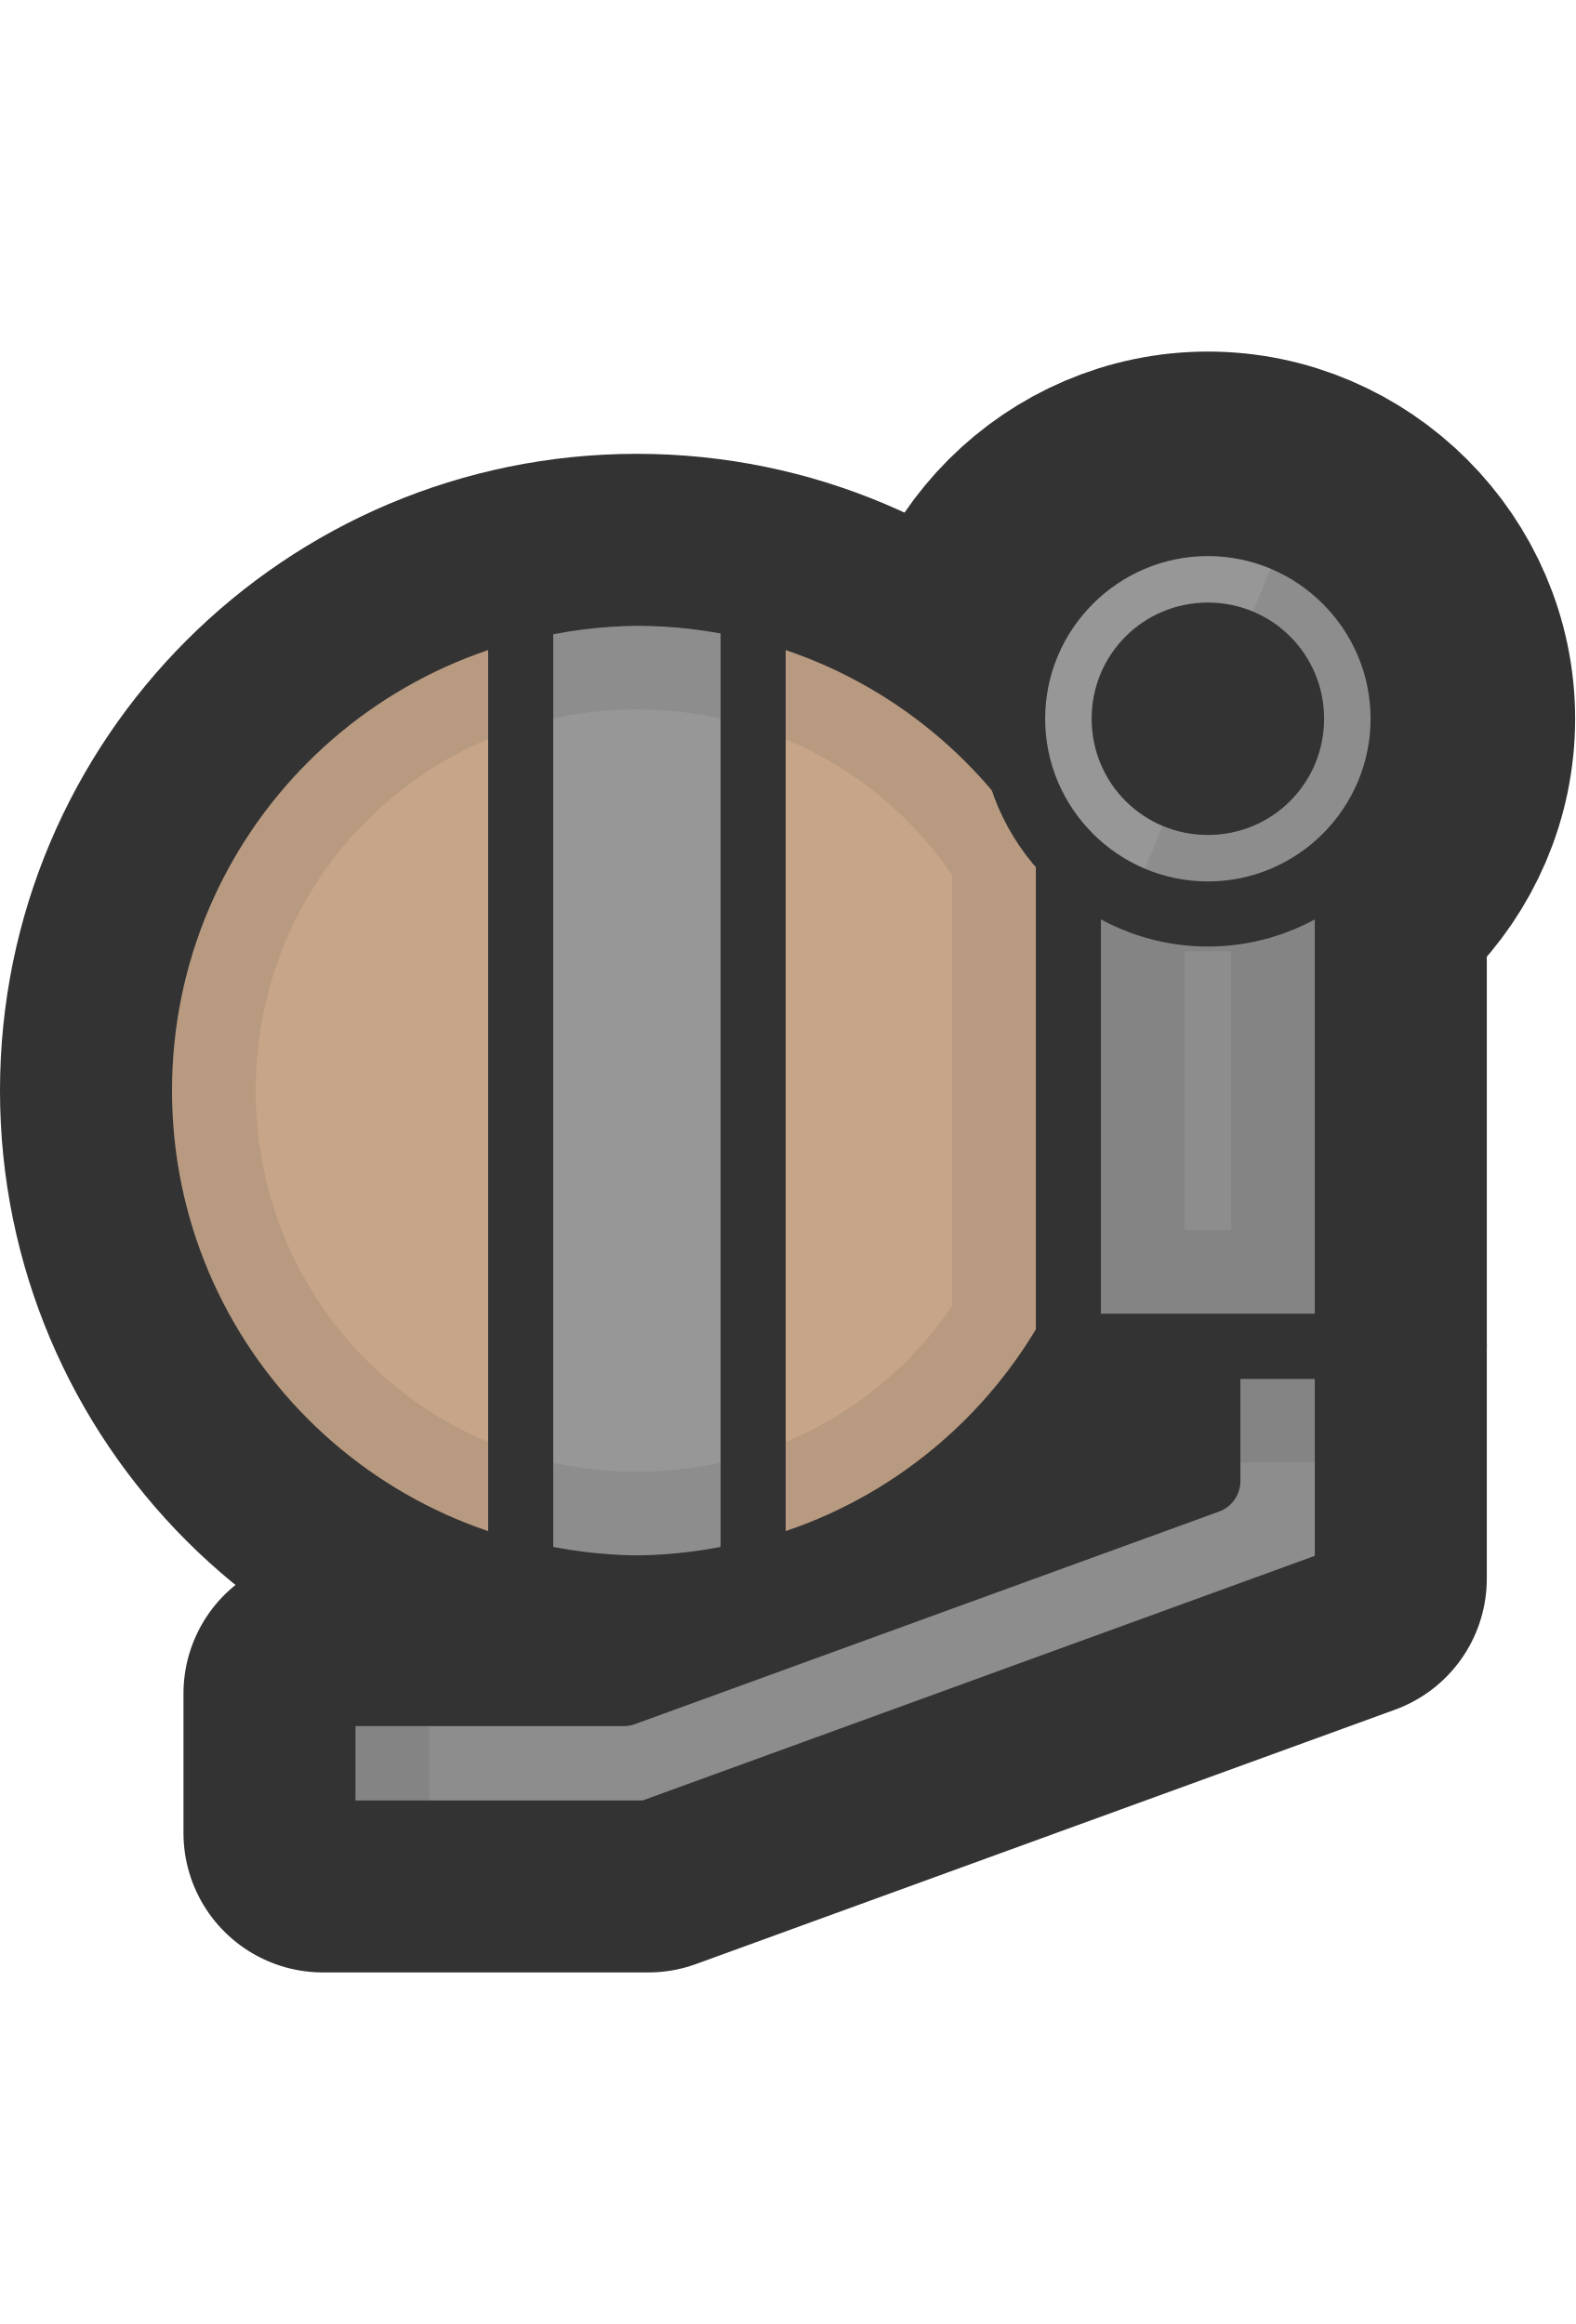
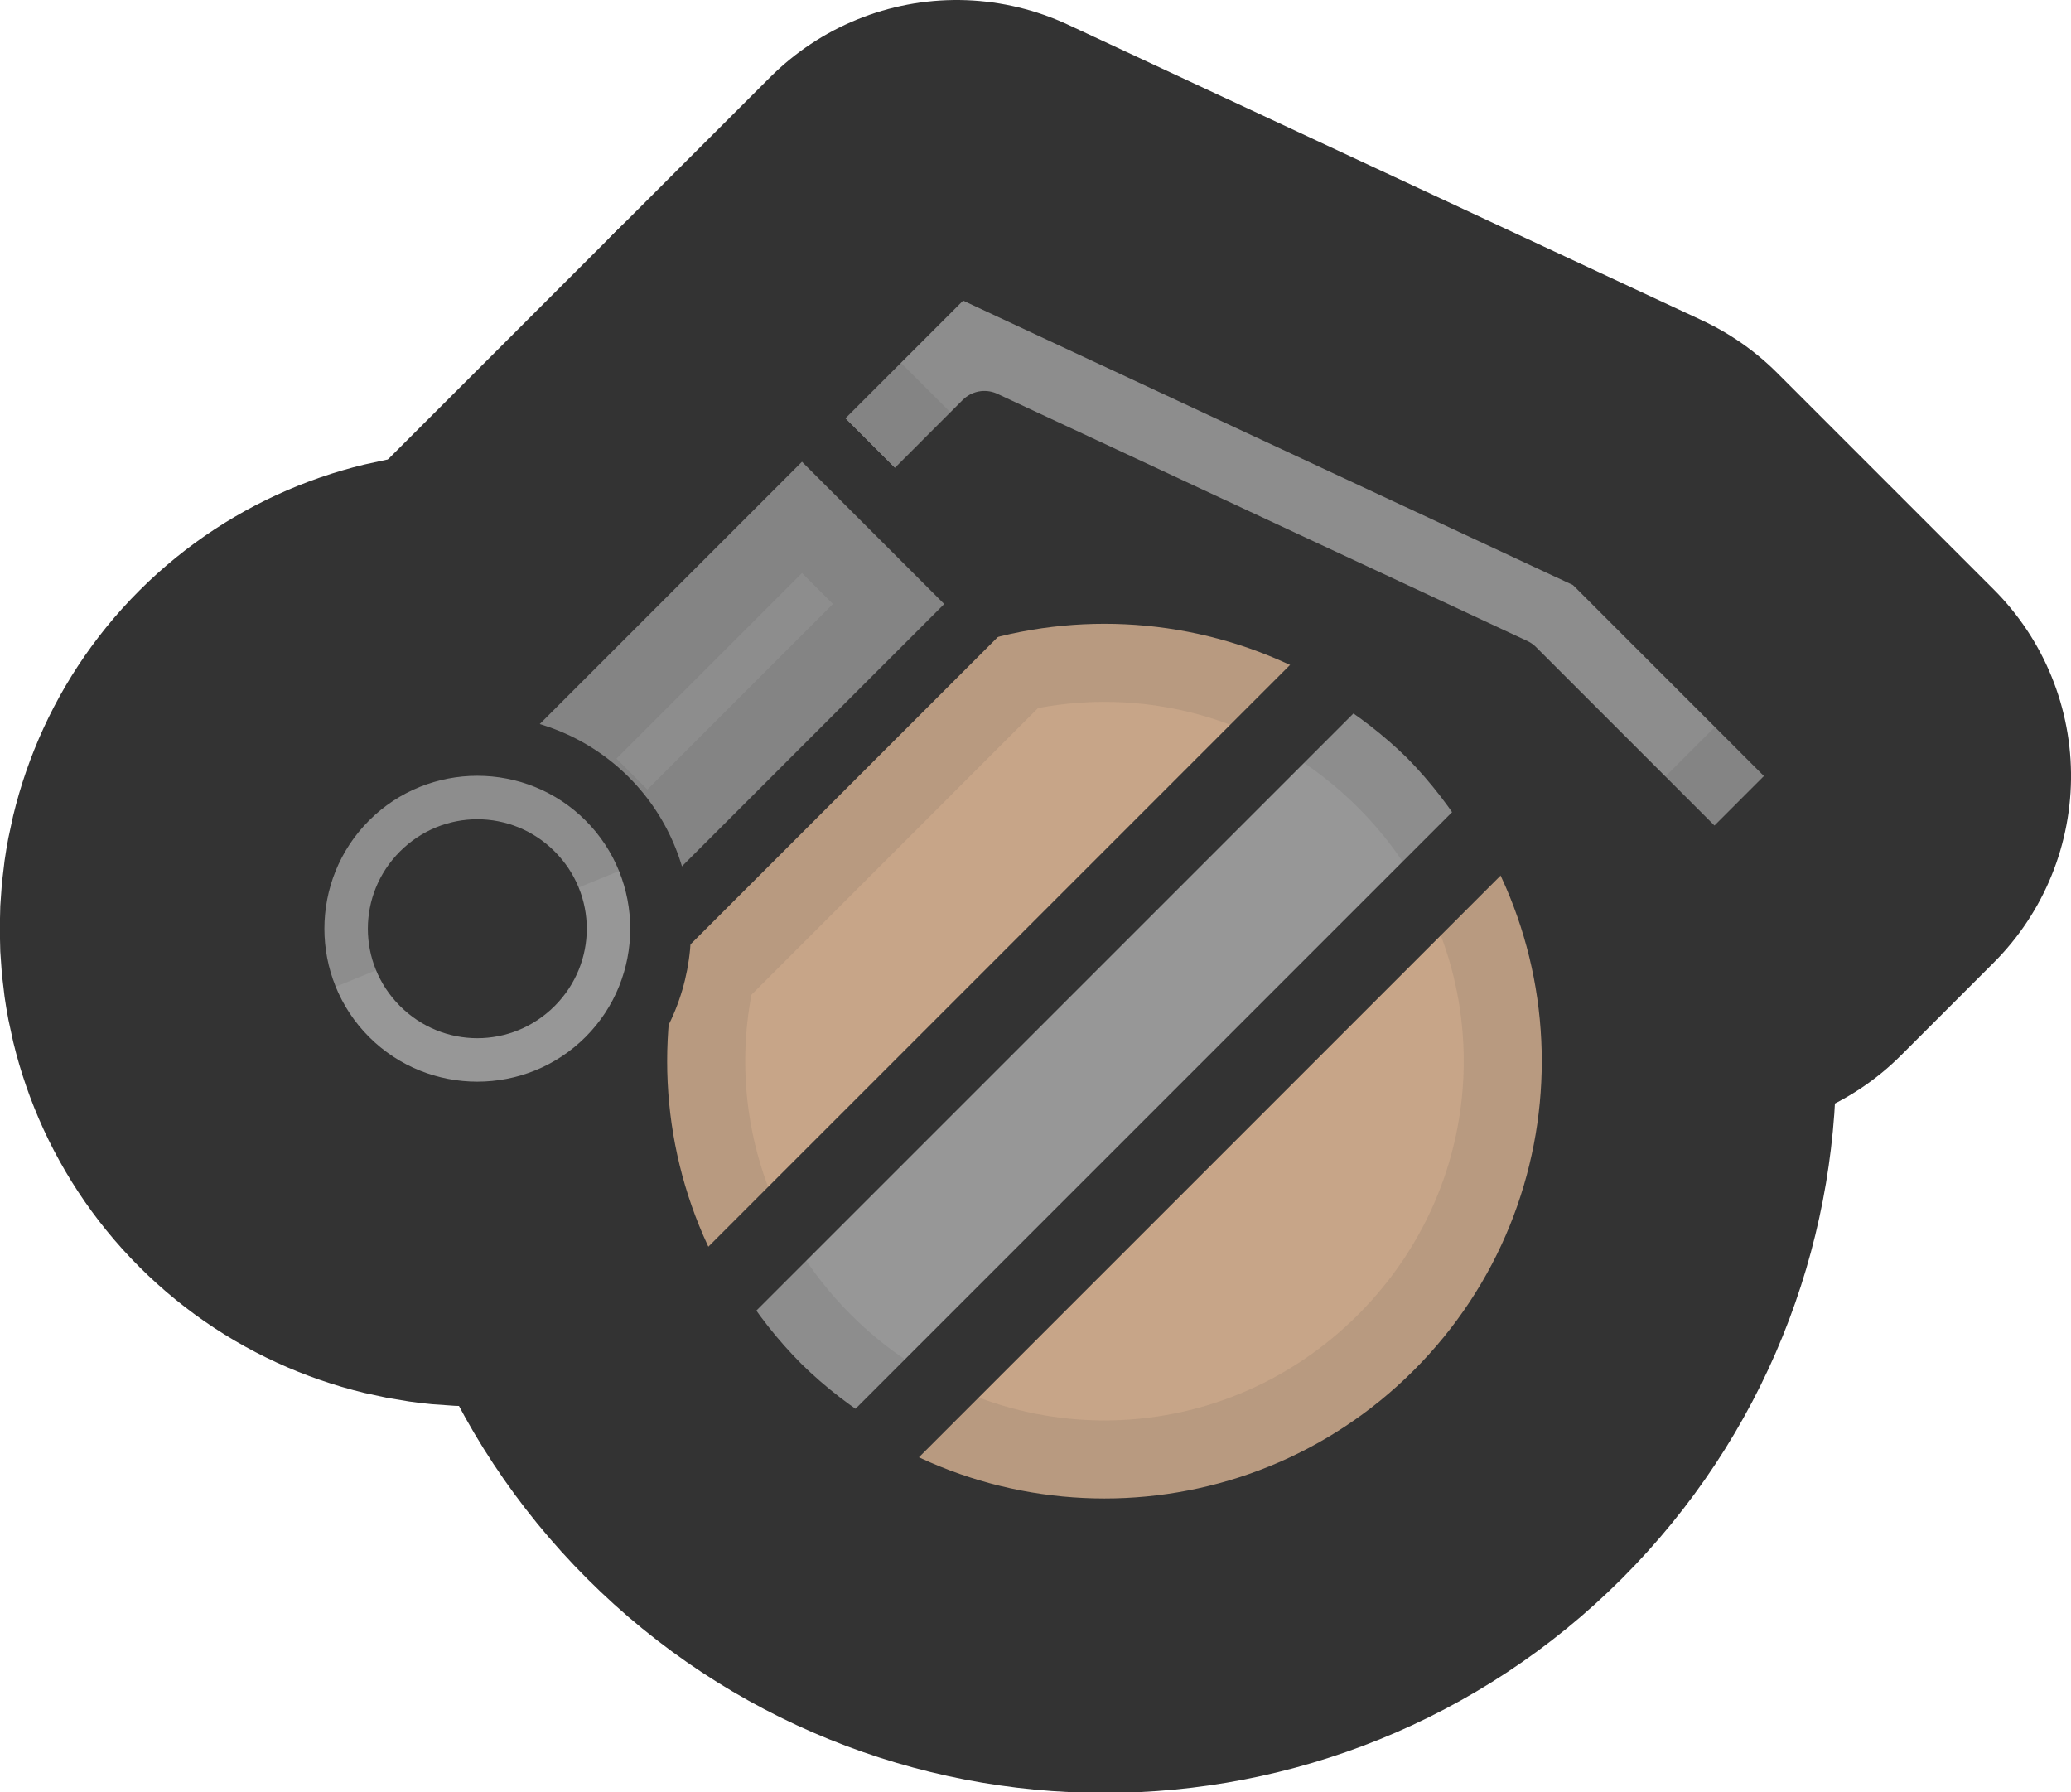
- <svg xmlns="http://www.w3.org/2000/svg" width="169.407mm" height="250mm" viewBox="0 0 169.407 250" version="1.1" id="svg5" xml:space="preserve">
+ <svg xmlns="http://www.w3.org/2000/svg" width="78.505mm" height="67.895mm" viewBox="0 0 78.505 67.895" version="1.1" id="svg5" xml:space="preserve">
  <defs id="defs2">
    <rect x="-298.081" y="49.68" width="586.225" height="308.017" id="rect5" />
    <rect x="94.752" y="83.439" width="466.69" height="236.174" id="rect9" />
    <clipPath clipPathUnits="userSpaceOnUse" id="clipPath1">
      <rect style="fill:#7d7d7d;fill-opacity:1;stroke:#333333;stroke-width:7;stroke-linecap:round;stroke-linejoin:round;stroke-dasharray:none;stroke-opacity:1" id="rect4" width="30" height="40" x="102.578" y="23" ry="13.096" />
    </clipPath>
    <clipPath clipPathUnits="userSpaceOnUse" id="clipPath1-6">
      <rect style="fill:#7d7d7d;fill-opacity:1;stroke:#333333;stroke-width:7;stroke-linecap:round;stroke-linejoin:round;stroke-dasharray:none;stroke-opacity:1" id="rect4-9" width="30" height="40" x="102.578" y="23" ry="13.096" />
    </clipPath>
    <clipPath clipPathUnits="userSpaceOnUse" id="clipPath2">
      <path id="path2" style="fill:#979797;fill-opacity:1;stroke:#333333;stroke-width:0;stroke-linecap:round;stroke-linejoin:round;stroke-dasharray:none;stroke-opacity:0.1" d="M 181.632,53.75 V 183.75 c -3e-5,6.904 15.67,12.5 35,12.5 19.33,9e-5 35,-5.596 35,-12.5 V 53.75 c 2e-5,6.904 -15.67,12.5 -35,12.5 -19.33,-1.1e-5 -35,-5.596 -35,-12.5 z" />
    </clipPath>
    <filter id="mask-powermask-path-effect3_inverse" style="color-interpolation-filters:sRGB" height="100" width="100" x="-50" y="-50">
      <feColorMatrix id="mask-powermask-path-effect3_primitive1" values="1" type="saturate" result="fbSourceGraphic" />
      <feColorMatrix id="mask-powermask-path-effect3_primitive2" values="-1 0 0 0 1 0 -1 0 0 1 0 0 -1 0 1 0 0 0 1 0 " in="fbSourceGraphic" />
    </filter>
    <clipPath clipPathUnits="userSpaceOnUse" id="clipPath3">
      <ellipse style="fill:#7d7d7d;stroke:none;stroke-width:7;stroke-linecap:round;stroke-linejoin:round;stroke-dasharray:none" id="ellipse3" ry="12.5" rx="35" cy="9.585" cx="89.131" />
    </clipPath>
    <clipPath clipPathUnits="userSpaceOnUse" id="clipPath3-4">
      <ellipse style="fill:#7d7d7d;stroke:none;stroke-width:7;stroke-linecap:round;stroke-linejoin:round;stroke-dasharray:none" id="ellipse3-2" ry="12.5" rx="35" cy="9.585" cx="89.131" />
    </clipPath>
    <clipPath clipPathUnits="userSpaceOnUse" id="clipPath10">
      <path style="fill:#8d8d8d;fill-opacity:1;stroke:none;stroke-width:7;stroke-linecap:round;stroke-linejoin:round;stroke-dasharray:none;stroke-opacity:1" d="m 149.518,15 h 20 V 0 h 25 v -20 l -15,-10 h -30 z" id="path10" />
    </clipPath>
    <clipPath clipPathUnits="userSpaceOnUse" id="clipPath11">
      <path style="fill:#8d8d8d;fill-opacity:1;stroke:none;stroke-width:7;stroke-linecap:round;stroke-linejoin:round;stroke-dasharray:none;stroke-opacity:1" d="m 195.852,-36.696 h 20 v -15 h 30 v -20 l -20,-10 h -30 z" id="path11" />
    </clipPath>
    <clipPath clipPathUnits="userSpaceOnUse" id="clipPath11-3">
      <path style="fill:#8d8d8d;fill-opacity:1;stroke:none;stroke-width:7;stroke-linecap:round;stroke-linejoin:round;stroke-dasharray:none;stroke-opacity:1" d="m 195.852,-36.696 h 20 v -15 h 30 v -20 l -20,-10 h -30 z" id="path11-5" />
    </clipPath>
    <clipPath clipPathUnits="userSpaceOnUse" id="clipPath2-7">
      <path id="path2-9" style="fill:#979797;fill-opacity:1;stroke:#333333;stroke-width:0;stroke-linecap:round;stroke-linejoin:round;stroke-dasharray:none;stroke-opacity:0.1" d="M 181.632,53.75 V 183.75 c -3e-5,6.904 15.67,12.5 35,12.5 19.33,9e-5 35,-5.596 35,-12.5 V 53.75 c 2e-5,6.904 -15.67,12.5 -35,12.5 -19.33,-1.1e-5 -35,-5.596 -35,-12.5 z" />
    </clipPath>
    <clipPath clipPathUnits="userSpaceOnUse" id="clipPath3-3">
      <ellipse style="fill:#7d7d7d;stroke:none;stroke-width:7;stroke-linecap:round;stroke-linejoin:round;stroke-dasharray:none" id="ellipse3-8" ry="12.5" rx="35" cy="9.585" cx="89.131" />
    </clipPath>
    <clipPath clipPathUnits="userSpaceOnUse" id="clipPath11-0">
      <path style="fill:#8d8d8d;fill-opacity:1;stroke:none;stroke-width:7;stroke-linecap:round;stroke-linejoin:round;stroke-dasharray:none;stroke-opacity:1" d="m 195.852,-36.696 h 20 v -15 h 30 v -20 l -20,-10 h -30 z" id="path11-2" />
    </clipPath>
  </defs>
  <g id="layer1">
-     <g id="g19" transform="translate(-1.749909,1.74999)">
-       <g id="g18">
-         <rect style="fill:none;fill-opacity:0.1;stroke:#333333;stroke-width:30;stroke-linejoin:round;stroke-dasharray:none;stroke-opacity:1" id="rect18" width="22.106" height="19.825" x="120.142" y="62.412" />
-         <g id="g16" style="stroke:#333333;stroke-width:30;stroke-dasharray:none;stroke-opacity:1" transform="translate(92.26126,-193.134)">
-           <circle style="fill:#c7a588;fill-opacity:1;stroke:#333333;stroke-width:30;stroke-linejoin:round;stroke-dasharray:none;stroke-opacity:1" id="path1-459" cx="-22.012" cy="308.703" r="53.5" />
-           <path id="rect6-7" style="fill:#8d8d8d;fill-opacity:1;stroke:#333333;stroke-width:30;stroke-linejoin:round;stroke-dasharray:none;stroke-opacity:1" d="m 39.396,336.203 v 14.497 l -62.82,22.865 h -32.355 v 15 h 34.999 l 75.175,-27.362 v -25 z" />
-           <rect style="fill:#8d8d8d;fill-opacity:1;stroke:#333333;stroke-width:30;stroke-linejoin:round;stroke-dasharray:none;stroke-opacity:1" id="rect3-5" width="30" height="55" x="24.396" y="281.203" />
-           <path style="color:#000000;fill:#333333;stroke:#333333;stroke-width:30;stroke-linecap:round;stroke-linejoin:round;stroke-dasharray:none;stroke-opacity:1" d="m 63.896,268.703 c 0,13.418 -11.082,24.5 -24.5,24.5 -13.418,0 -24.5,-11.082 -24.5,-24.5 0,-13.418 11.082,-24.5 24.5,-24.5 13.418,0 24.5,11.082 24.5,24.5 z m -19,0 c 0,-3.15 -2.35,-5.5 -5.5,-5.5 -3.15,0 -5.5,2.35 -5.5,5.5 0,3.15 2.35,5.5 5.5,5.5 3.15,0 5.5,-2.35 5.5,-5.5 z" id="path7-5-9-3" />
+     <g id="g1" transform="translate(1.24845,1.249912)">
+       <g id="g18" transform="matrix(-0.2344347,-0.2344347,0.2344347,-0.2344347,29.99411,82.53273)" style="stroke-width:60.324;stroke-dasharray:none">
+         <rect style="fill:none;fill-opacity:0.1;stroke:#333333;stroke-width:60.324;stroke-linejoin:round;stroke-dasharray:none;stroke-opacity:1" id="rect18" width="22.106" height="19.825" x="120.142" y="62.412" />
+         <g id="g16" style="stroke:#333333;stroke-width:60.324;stroke-dasharray:none;stroke-opacity:1" transform="translate(92.26126,-193.134)">
+           <circle style="fill:#c7a588;fill-opacity:1;stroke:#333333;stroke-width:60.324;stroke-linejoin:round;stroke-dasharray:none;stroke-opacity:1" id="path1-459" cx="-22.012" cy="308.703" r="53.5" />
+           <path id="rect6-7" style="fill:#8d8d8d;fill-opacity:1;stroke:#333333;stroke-width:60.324;stroke-linejoin:round;stroke-dasharray:none;stroke-opacity:1" d="m 39.396,336.203 v 14.497 l -62.82,22.865 h -32.355 v 15 h 34.999 l 75.175,-27.362 v -25 z" />
+           <rect style="fill:#8d8d8d;fill-opacity:1;stroke:#333333;stroke-width:60.324;stroke-linejoin:round;stroke-dasharray:none;stroke-opacity:1" id="rect3-5" width="30" height="55" x="24.396" y="281.203" />
+           <path style="color:#000000;fill:#333333;stroke:#333333;stroke-width:60.324;stroke-linecap:round;stroke-linejoin:round;stroke-dasharray:none;stroke-opacity:1" d="m 63.896,268.703 c 0,13.418 -11.082,24.5 -24.5,24.5 -13.418,0 -24.5,-11.082 -24.5,-24.5 0,-13.418 11.082,-24.5 24.5,-24.5 13.418,0 24.5,11.082 24.5,24.5 z m -19,0 c 0,-3.15 -2.35,-5.5 -5.5,-5.5 -3.15,0 -5.5,2.35 -5.5,5.5 0,3.15 2.35,5.5 5.5,5.5 3.15,0 5.5,-2.35 5.5,-5.5 z" id="path7-5-9-3" />
        </g>
      </g>
-       <g id="g17" transform="translate(13.25)">
-         <circle style="fill:#c7a588;fill-opacity:1;stroke:#333333;stroke-width:7;stroke-linejoin:round;stroke-dasharray:none;stroke-opacity:1" id="path1" cx="57" cy="115.569" r="53.5" />
-         <path id="path1-4" style="fill:#979797;fill-opacity:1;stroke:#333333;stroke-width:7;stroke-linejoin:round;stroke-dasharray:none;stroke-opacity:1" d="M 57,62.069 A 53.5,53.5 0 0 0 44.5,63.677 V 167.462 a 53.5,53.5 0 0 0 12.5,1.608 53.5,53.5 0 0 0 12.5,-1.608 V 63.561 a 53.5,53.5 0 0 0 -12.5,-1.491 z" />
+       <g id="g17" transform="matrix(-0.2344347,-0.2344347,0.2344347,-0.2344347,26.88785,79.42647)">
+         <circle style="fill:#c7a588;fill-opacity:1;stroke:#333333;stroke-width:7;stroke-linejoin:round;stroke-dasharray:none;stroke-opacity:1" id="path1-7" cx="57" cy="115.569" r="53.5" />
+         <path id="path1-4-9" style="fill:#979797;fill-opacity:1;stroke:#333333;stroke-width:9.049;stroke-linejoin:round;stroke-dasharray:none;stroke-opacity:1" d="M 57,62.069 A 53.5,53.5 0 0 0 44.5,63.677 V 167.462 a 53.5,53.5 0 0 0 12.5,1.608 53.5,53.5 0 0 0 12.5,-1.608 V 63.561 a 53.5,53.5 0 0 0 -12.5,-1.491 z" />
        <path id="rect6" style="fill:#8d8d8d;fill-opacity:1;stroke:#333333;stroke-width:7;stroke-linejoin:round;stroke-dasharray:none;stroke-opacity:1" d="m 118.407,143.069 v 14.497 l -62.82,22.865 h -32.355 v 15 h 34.999 l 75.175,-27.362 v -25 z" />
        <rect style="fill:#333333;fill-opacity:0.1;stroke:none;stroke-width:25;stroke-linejoin:round;stroke-dasharray:none;stroke-opacity:0.1" id="rect7" width="15" height="12.5" x="118.407" y="143.069" />
        <rect style="fill:#333333;fill-opacity:0.1;stroke:none;stroke-width:25;stroke-linejoin:round;stroke-dasharray:none;stroke-opacity:0.1" id="rect8" width="11.424" height="15" x="23.232" y="180.431" />
        <path id="path1-45" style="fill:#333333;fill-opacity:0.1;stroke:none;stroke-width:7;stroke-linejoin:round;stroke-dasharray:none;stroke-opacity:1" d="m 57,62.069 a 53.5,53.5 0 0 0 -53.5,53.5 53.5,53.5 0 0 0 53.5,53.5 53.5,53.5 0 0 0 53.5,-53.5 53.5,53.5 0 0 0 -0.247,-5.103 53.5,53.5 0 0 0 -0.002,-0.03 53.5,53.5 0 0 0 -0.731,-5.03 53.5,53.5 0 0 0 -0.009,-0.055 53.5,53.5 0 0 0 -1.207,-4.924 53.5,53.5 0 0 0 -0.018,-0.064 53.5,53.5 0 0 0 -1.671,-4.782 53.5,53.5 0 0 0 -0.024,-0.064 53.5,53.5 0 0 0 -2.12,-4.596 53.5,53.5 0 0 0 -0.033,-0.066 53.5,53.5 0 0 0 -2.559,-4.387 53.5,53.5 0 0 0 -0.022,-0.035 53.5,53.5 0 0 0 -2.981,-4.14 53.5,53.5 0 0 0 -0.015,-0.019 53.5,53.5 0 0 0 -3.377,-3.85 53.5,53.5 0 0 0 -38.484,-16.357 z m 10e-4,12.5 c 14.163,0 26.553,7.034 33.906,17.828 v 46.344 c -7.354,10.793 -19.743,17.828 -33.906,17.828 -22.792,0 -41,-18.208 -41,-41 0,-22.792 18.208,-41 41,-41 z" />
        <rect style="fill:#8d8d8d;fill-opacity:1;stroke:#333333;stroke-width:7;stroke-linejoin:round;stroke-dasharray:none;stroke-opacity:1" id="rect3" width="30" height="55" x="103.407" y="88.069" />
-         <path id="rect3-9" style="fill:#333333;fill-opacity:0.1;stroke:none;stroke-width:7;stroke-linejoin:round;stroke-dasharray:none;stroke-opacity:1" d="m 103.407,88.069 v 55 h 30 V 88.069 Z m 12.501,12.5 h 5 v 30 h -5 z" />
-         <path style="color:#000000;fill:#333333;stroke-linecap:round;stroke-linejoin:round;-inkscape-stroke:none" d="m 142.907,75.569 c 0,13.418 -11.082,24.5 -24.5,24.5 -13.418,0 -24.5,-11.082 -24.5,-24.5 0,-13.418 11.082,-24.5 24.5,-24.5 13.418,0 24.5,11.082 24.5,24.5 z m -19,0 c 0,-3.15 -2.35,-5.5 -5.5,-5.5 -3.15,0 -5.5,2.35 -5.5,5.5 0,3.15 2.35,5.5 5.5,5.5 3.15,0 5.5,-2.35 5.5,-5.5 z" id="path7-5-9" />
-         <path style="color:#000000;fill:#979797;stroke-linecap:round;stroke-linejoin:round;-inkscape-stroke:none" d="m 135.907,75.569 c 0,9.635 -7.865,17.5 -17.5,17.5 -9.635,0 -17.5,-7.865 -17.5,-17.5 0,-9.635 7.865,-17.5 17.5,-17.5 9.635,0 17.5,7.865 17.5,17.5 z m -5,0 c 0,-6.933 -5.567,-12.5 -12.5,-12.5 -6.933,0 -12.5,5.567 -12.5,12.5 0,6.933 5.567,12.5 12.5,12.5 6.933,0 12.5,-5.567 12.5,-12.5 z" id="path7-5" />
-         <path id="path8" style="fill:#333333;fill-opacity:0.1;stroke:#000000;stroke-width:0;stroke-linecap:butt;stroke-linejoin:miter;stroke-dasharray:none;stroke-opacity:1" d="m 126.742,55.675 -5.175,12.321 a 8.314,7.985 0 0 1 4.33,7.007 8.314,7.985 0 0 1 -8.314,7.986 8.314,7.985 0 0 1 -2.191,-0.292 l -5.169,12.306 20.685,-2.534 8.788,-20.837 z" />
+         <path id="rect3-9" style="fill:#333333;fill-opacity:0.1;stroke:none;stroke-width:9.049;stroke-linejoin:round;stroke-dasharray:none;stroke-opacity:1" d="m 103.407,88.069 v 55 h 30 V 88.069 Z m 12.501,12.5 h 5 v 30 h -5 z" />
+         <path style="color:#000000;fill:#333333;stroke-linecap:round;stroke-linejoin:round;-inkscape-stroke:none" d="m 142.907,75.569 c 0,13.418 -11.082,24.5 -24.5,24.5 -13.418,0 -24.5,-11.082 -24.5,-24.5 0,-13.418 11.082,-24.5 24.5,-24.5 13.418,0 24.5,11.082 24.5,24.5 z m -19,0 c 0,-3.15 -2.35,-5.5 -5.5,-5.5 -3.15,0 -5.5,2.35 -5.5,5.5 0,3.15 2.35,5.5 5.5,5.5 3.15,0 5.5,-2.35 5.5,-5.5 z" id="path7-5-9-38" />
+         <path style="color:#000000;fill:#979797;stroke-linecap:round;stroke-linejoin:round;-inkscape-stroke:none" d="m 135.907,75.569 c 0,9.635 -7.865,17.5 -17.5,17.5 -9.635,0 -17.5,-7.865 -17.5,-17.5 0,-9.635 7.865,-17.5 17.5,-17.5 9.635,0 17.5,7.865 17.5,17.5 z m -5,0 c 0,-6.933 -5.567,-12.5 -12.5,-12.5 -6.933,0 -12.5,5.567 -12.5,12.5 0,6.933 5.567,12.5 12.5,12.5 6.933,0 12.5,-5.567 12.5,-12.5 z" id="path7-5-0" />
+         <path id="path8-2" style="fill:#333333;fill-opacity:0.1;stroke:#000000;stroke-width:0;stroke-linecap:butt;stroke-linejoin:miter;stroke-dasharray:none;stroke-opacity:1" d="m 126.742,55.675 -5.175,12.321 a 8.314,7.985 0 0 1 4.33,7.007 8.314,7.985 0 0 1 -8.314,7.986 8.314,7.985 0 0 1 -2.191,-0.292 l -5.169,12.306 20.685,-2.534 8.788,-20.837 z" />
      </g>
    </g>
  </g>
</svg>
